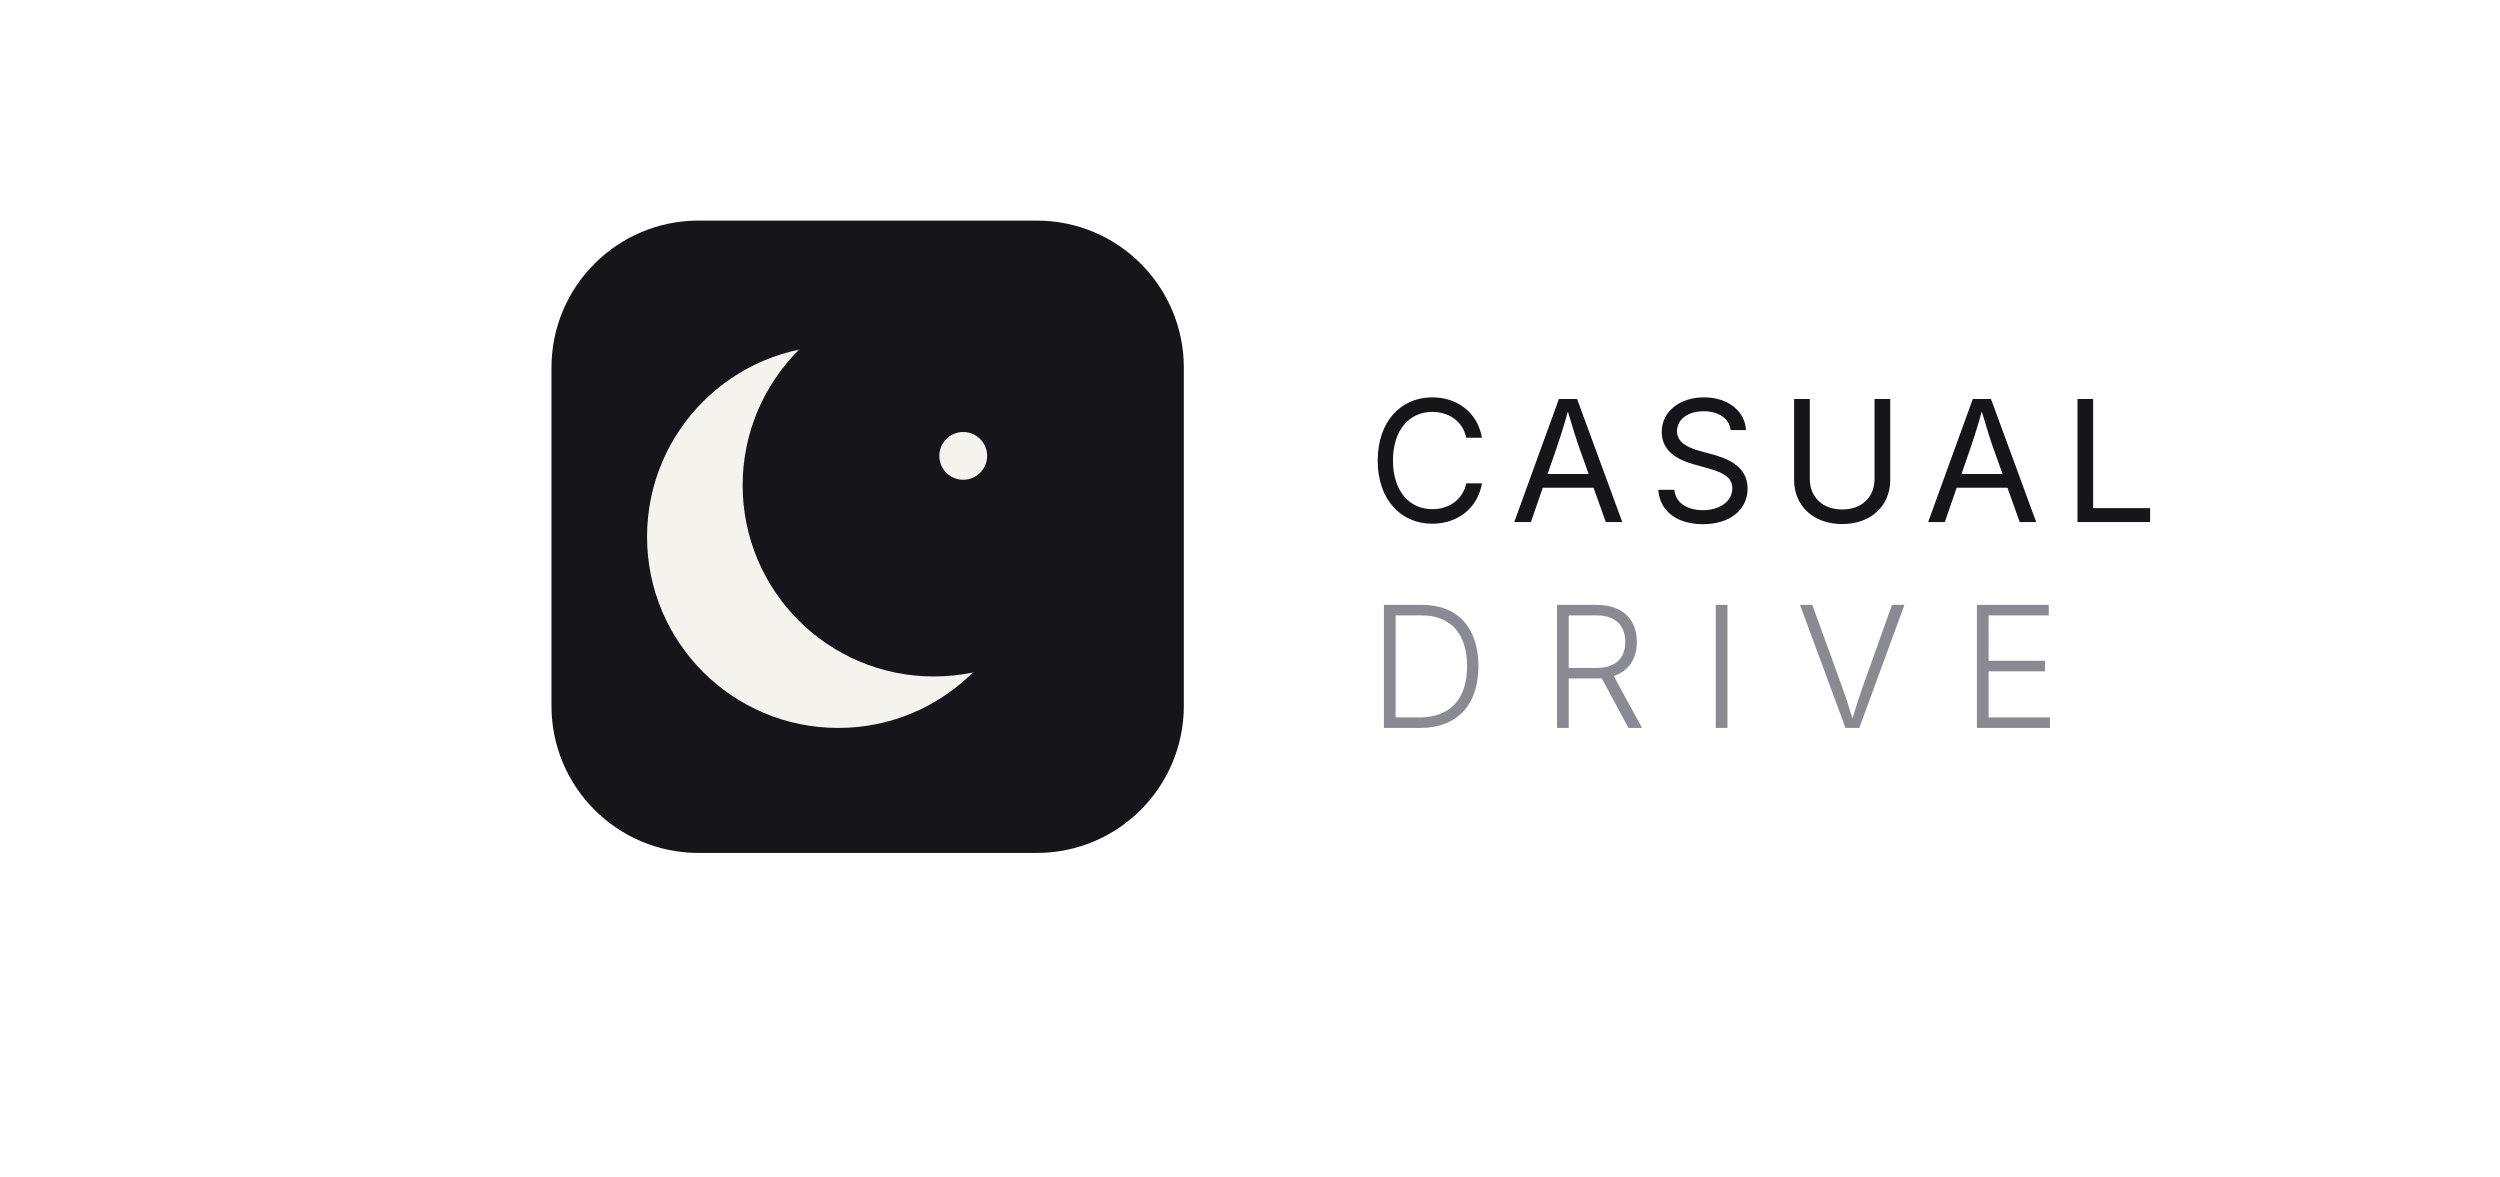
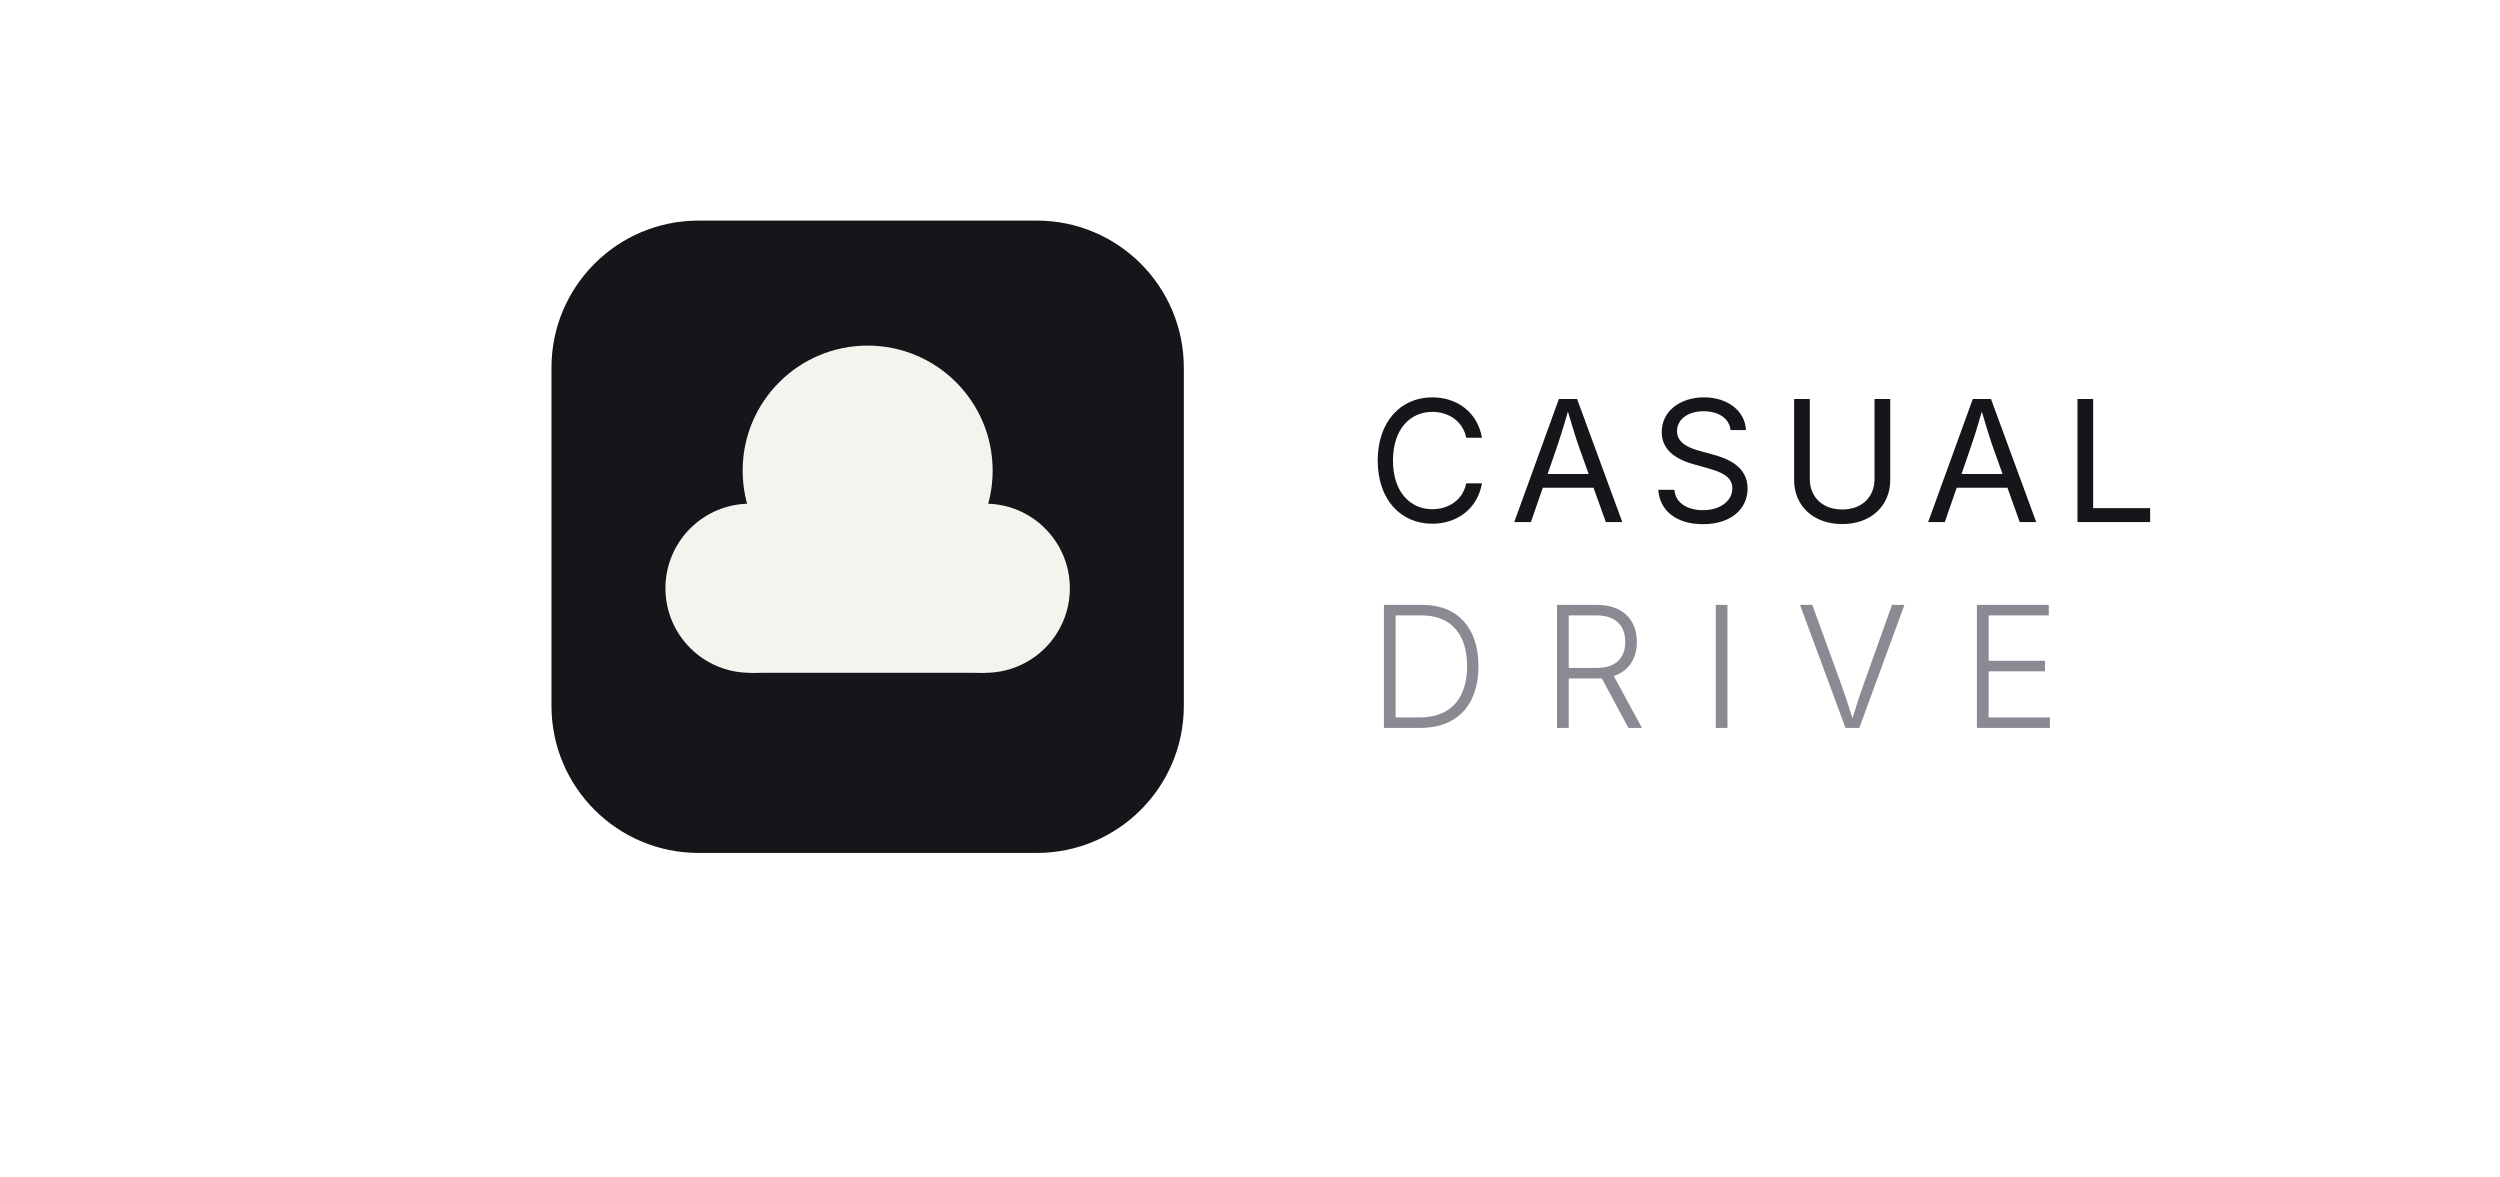
<svg xmlns="http://www.w3.org/2000/svg" viewBox="0 0 680 320" role="img">
  <defs>
    <clipPath id="cd-mark-clip">
      <rect x="0" y="0" width="172" height="172" rx="40" />
    </clipPath>
  </defs>
  <g transform="translate(150 60)" clip-path="url(#cd-mark-clip)">
    <rect width="172" height="172" fill="#16161A" />
-     <circle cx="78" cy="86" r="52" fill="#F5F3EE" />
-     <circle cx="104" cy="72" r="52" fill="#16161A" />
-     <circle cx="112" cy="64" r="6.5" fill="#F5F3EE" />
+     <g fill="#F5F3EE">
+       <circle cx="54" cy="100" r="23" />
+       <circle cx="118" cy="100" r="23" />
+       <circle cx="86" cy="68" r="34" />
+       <rect x="54" y="100" width="64" height="23" />
+     </g>
  </g>
  <text x="372" y="142" font-family="Inter, system-ui, -apple-system, 'Segoe UI', sans-serif" font-size="46" font-weight="400" letter-spacing="6" fill="#16161A">CASUAL</text>
  <text x="372" y="198" font-family="Inter, system-ui, -apple-system, 'Segoe UI', sans-serif" font-size="46" font-weight="300" letter-spacing="14" fill="#8A8A92">DRIVE</text>
</svg>
